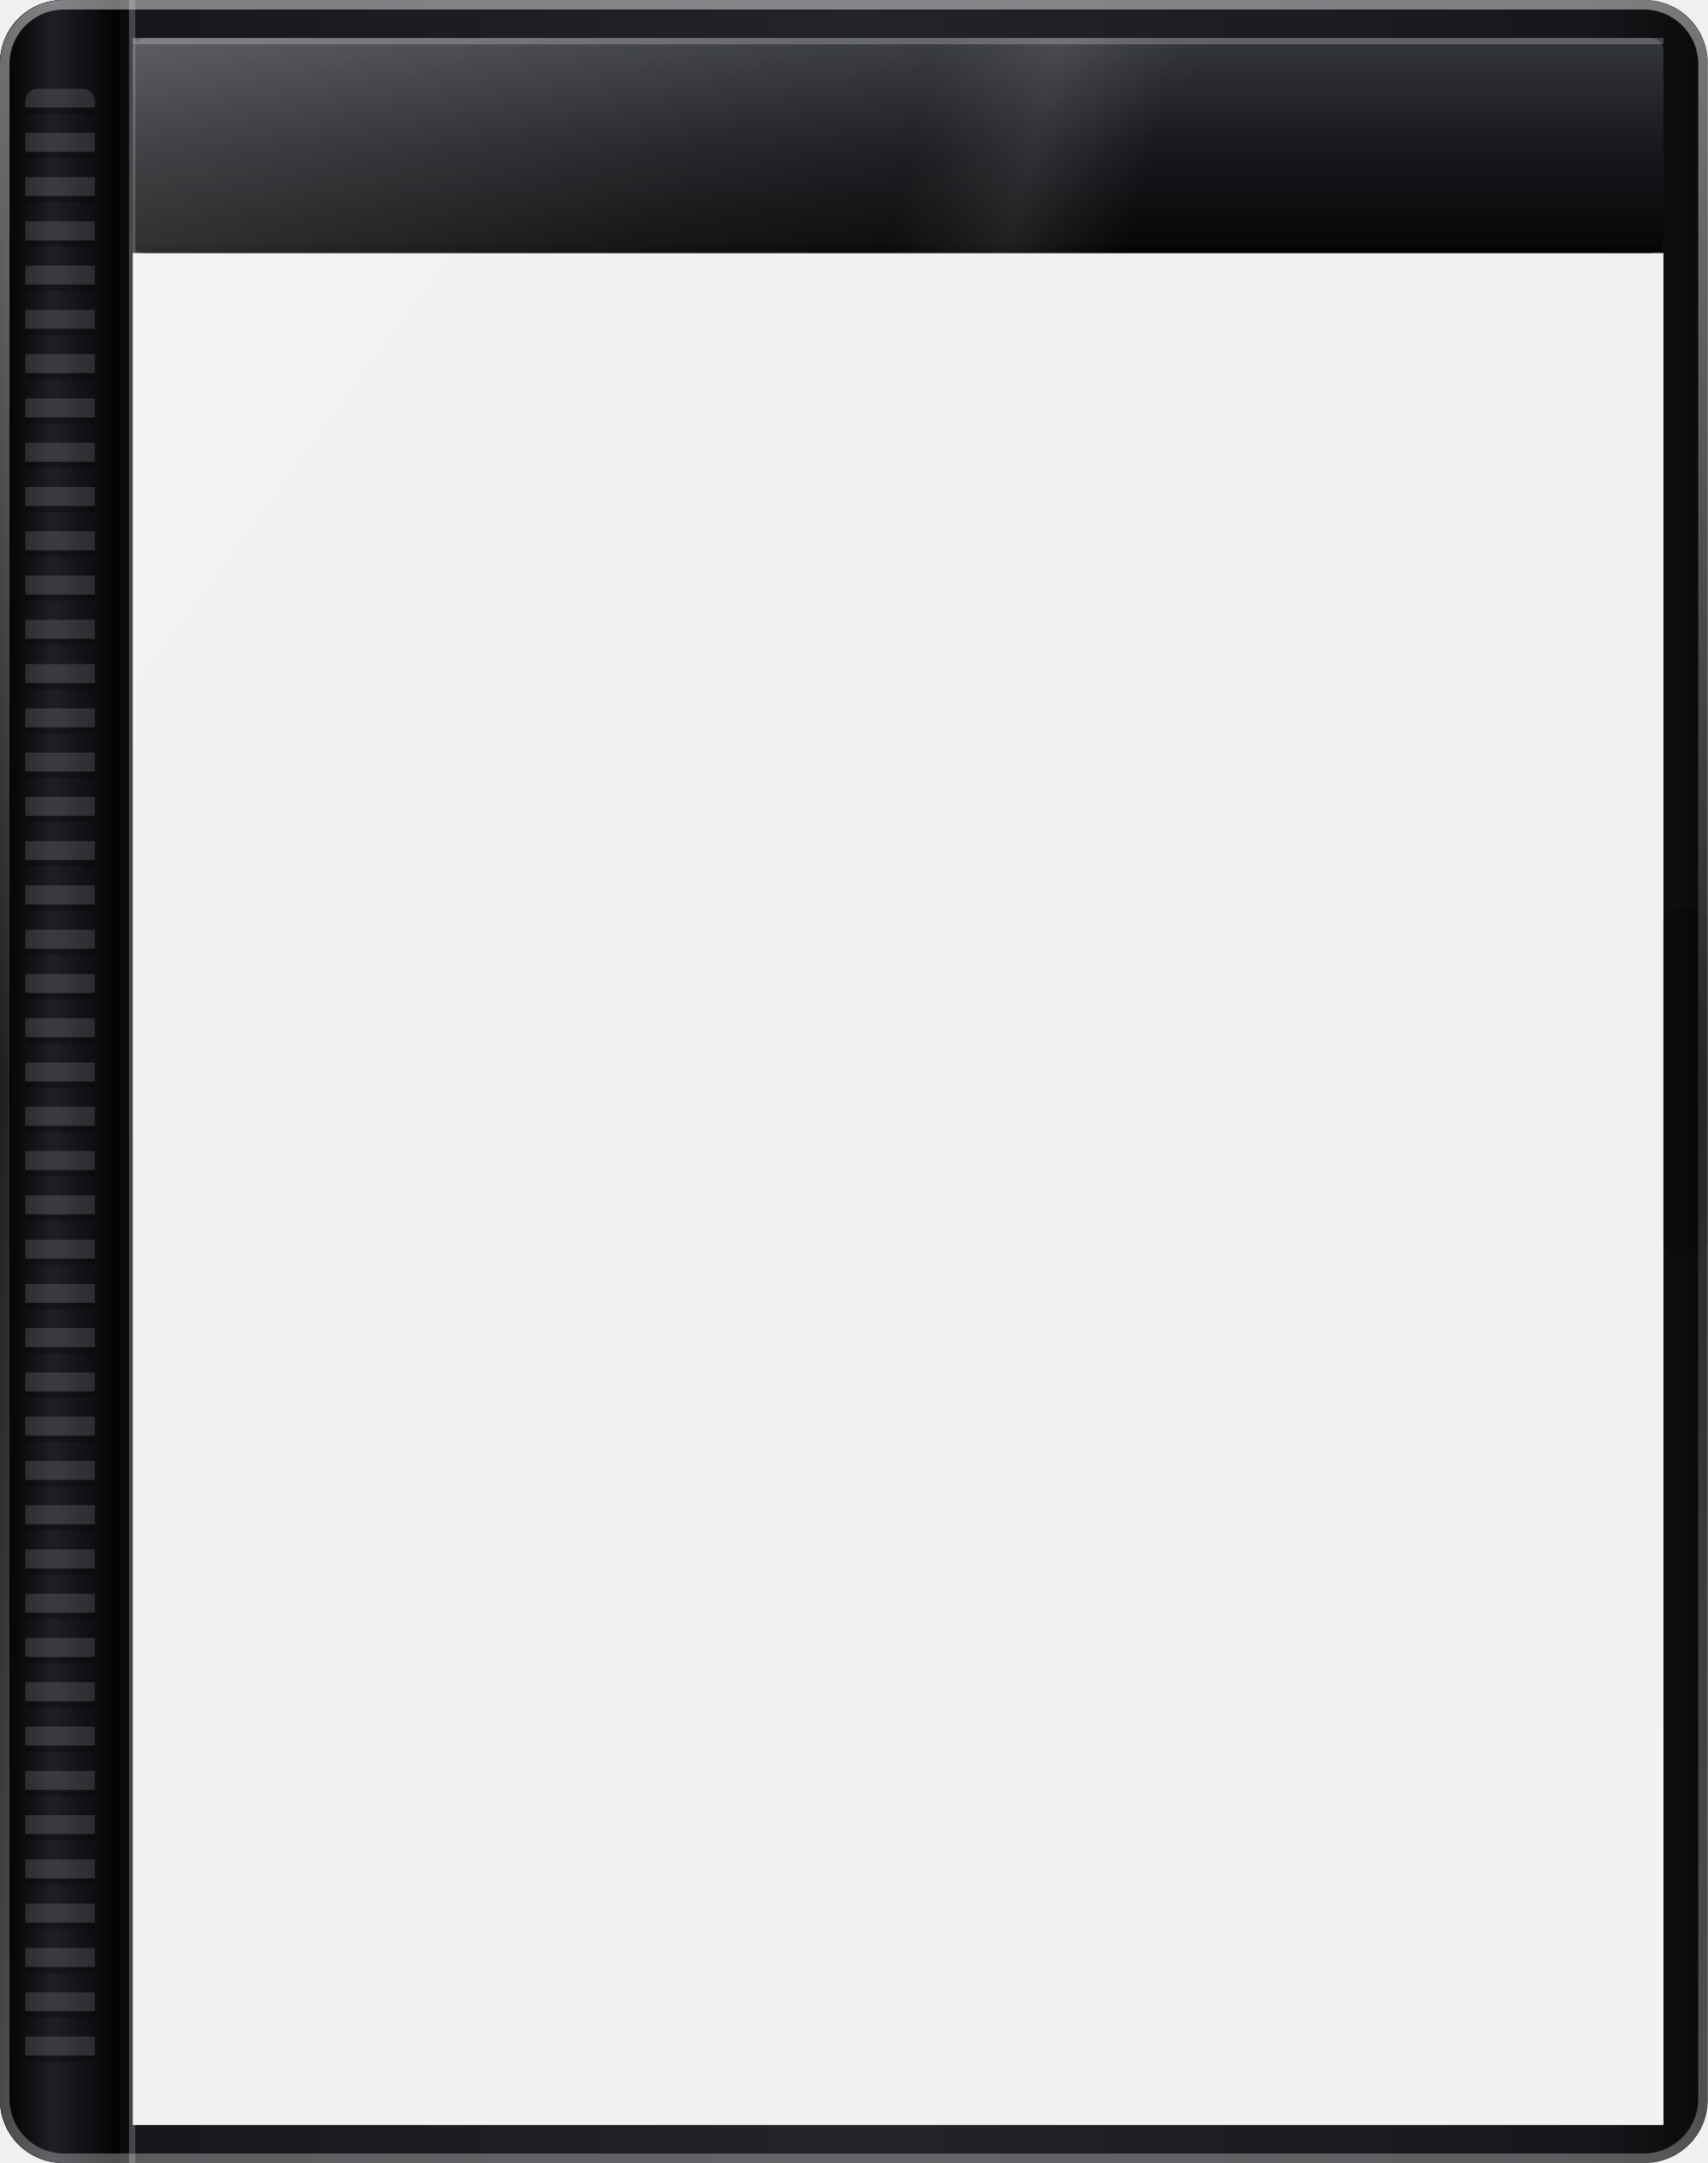
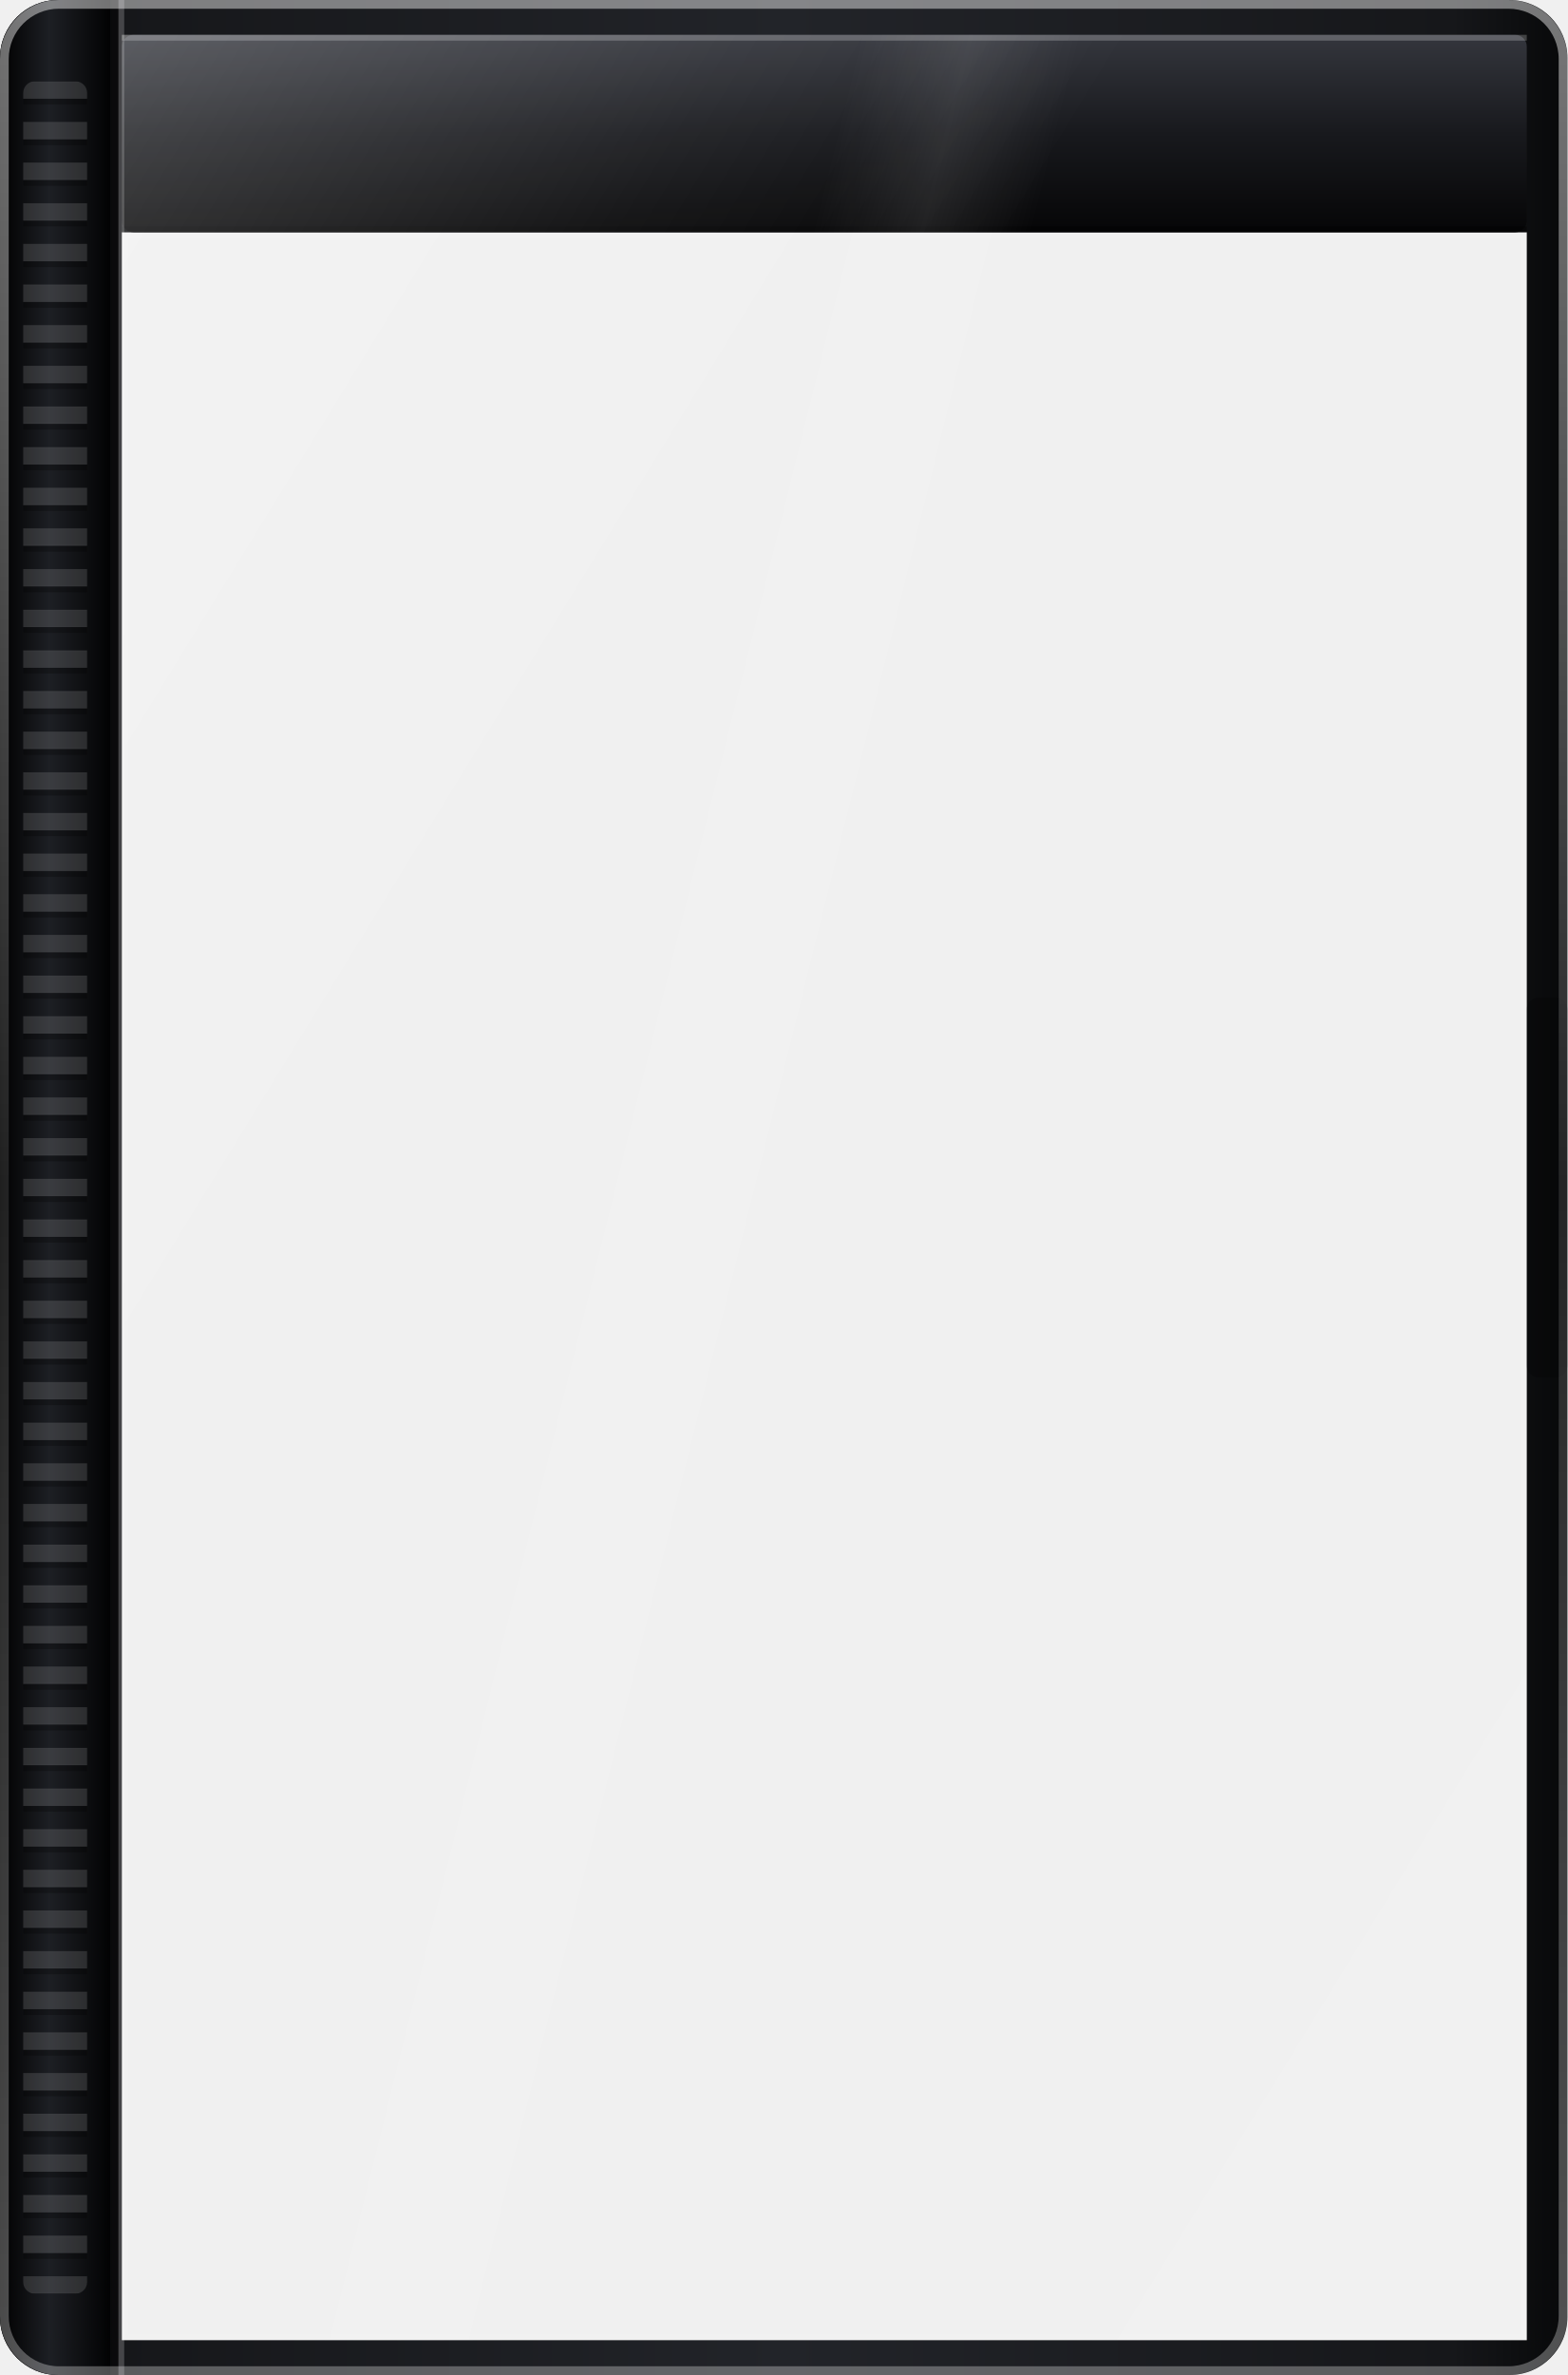
- <svg xmlns="http://www.w3.org/2000/svg" viewBox="0 0 270 342">
+ <svg xmlns="http://www.w3.org/2000/svg" viewBox="0 0 270 409">
  <defs>
    <linearGradient id="shell" x1="0" x2="1" y1="0" y2="0">
      <stop offset="0" stop-color="#030304" />
      <stop offset="0.07" stop-color="#16171a" />
      <stop offset="0.5" stop-color="#222429" />
      <stop offset="0.93" stop-color="#16171a" />
      <stop offset="1" stop-color="#08090a" />
    </linearGradient>
    <linearGradient id="band" x1="0" x2="0" y1="0" y2="1">
      <stop offset="0" stop-color="#34363d" />
      <stop offset="0.5" stop-color="#18191d" />
      <stop offset="1" stop-color="#060607" />
    </linearGradient>
    <linearGradient id="hinge" x1="0" x2="1" y1="0" y2="0">
      <stop offset="0" stop-color="#000" />
      <stop offset="0.45" stop-color="#1d1f24" />
      <stop offset="0.8" stop-color="#0c0d0f" />
      <stop offset="1" stop-color="#020203" />
    </linearGradient>
    <linearGradient id="gloss" x1="0" y1="0" x2="1" y2="1">
      <stop offset="0" stop-color="#fff" stop-opacity=".2" />
      <stop offset=".22" stop-color="#fff" stop-opacity=".06" />
      <stop offset=".36" stop-color="#fff" stop-opacity="0" />
      <stop offset=".78" stop-color="#fff" stop-opacity="0" />
      <stop offset="1" stop-color="#fff" stop-opacity=".1" />
    </linearGradient>
    <linearGradient id="streak" x1="0" y1="0" x2="1" y2="0">
      <stop offset="0" stop-color="#fff" stop-opacity="0" />
      <stop offset=".5" stop-color="#fff" stop-opacity=".09" />
      <stop offset="1" stop-color="#fff" stop-opacity="0" />
    </linearGradient>
    <linearGradient id="rim" x1="0" y1="0" x2="0" y2="1">
      <stop offset="0" stop-color="#fff" stop-opacity=".45" />
      <stop offset=".5" stop-color="#fff" stop-opacity=".12" />
      <stop offset="1" stop-color="#fff" stop-opacity=".3" />
    </linearGradient>
    <pattern id="ridges" width="12" height="7" patternUnits="userSpaceOnUse">
      <rect width="12" height="3" fill="#fff" fill-opacity=".13" />
      <rect y="3" width="12" height="1" fill="#000" fill-opacity=".25" />
    </pattern>
  </defs>
-   <path fill="url(#shell)" fill-rule="evenodd" d="M10 0H260A10 10 0 0 1 270 10V332A10 10 0 0 1 260 342H10A10 10 0 0 1 0 332V10A10 10 0 0 1 10 0ZM21 40V336H263V40Z" />
+   <path fill="url(#shell)" fill-rule="evenodd" d="M10 0H260A10 10 0 0 1 270 10V399A10 10 0 0 1 260 409H10A10 10 0 0 1 0 399V10A10 10 0 0 1 10 0ZM21 40V403H263V40Z" />
  <rect x="21" y="6" width="242" height="34" rx="2" fill="url(#band)" />
  <rect x="21" y="6" width="242" height="1" fill="#fff" fill-opacity=".22" />
  <rect x="21" y="39" width="242" height="1" fill="#000" fill-opacity=".4" />
-   <path fill="url(#hinge)" d="M10 0H19V342H10A10 10 0 0 1 0 332V10A10 10 0 0 1 10 0Z" />
-   <rect x="4" y="14" width="11" height="314" rx="2" fill="url(#ridges)" />
-   <rect x="19" y="0" width="1.4" height="342" fill="#000" fill-opacity=".55" />
-   <rect x="20.4" y="0" width="1" height="342" fill="#fff" fill-opacity=".2" />
-   <rect x="263" y="143.6" width="7" height="54.7" rx="2" fill="#000" fill-opacity=".22" />
-   <rect x="21" y="6" width="242" height="330" fill="url(#gloss)" />
-   <rect x="150" y="6" width="38" height="330" fill="url(#streak)" transform="skewX(-14)" />
-   <rect x="21.5" y="40.5" width="241" height="295" fill="none" stroke="#fff" stroke-opacity=".1" />
-   <rect x=".75" y=".75" width="268.5" height="340.5" rx="9.4" fill="none" stroke="url(#rim)" stroke-width="1.5" />
+   <path fill="url(#hinge)" d="M10 0H19V409H10A10 10 0 0 1 0 399V10A10 10 0 0 1 10 0Z" />
+   <rect x="4" y="14" width="11" height="381" rx="2" fill="url(#ridges)" />
+   <rect x="19" y="0" width="1.4" height="409" fill="#000" fill-opacity=".55" />
+   <rect x="20.4" y="0" width="1" height="409" fill="#fff" fill-opacity=".2" />
+   <rect x="263" y="171.8" width="7" height="65.4" rx="2" fill="#000" fill-opacity=".22" />
+   <rect x="21" y="6" width="242" height="397" fill="url(#gloss)" />
+   <rect x="150" y="6" width="38" height="397" fill="url(#streak)" transform="skewX(-14)" />
+   <rect x="21.5" y="40.5" width="241" height="362" fill="none" stroke="#fff" stroke-opacity=".1" />
+   <rect x=".75" y=".75" width="268.5" height="407.5" rx="9.4" fill="none" stroke="url(#rim)" stroke-width="1.5" />
</svg>
